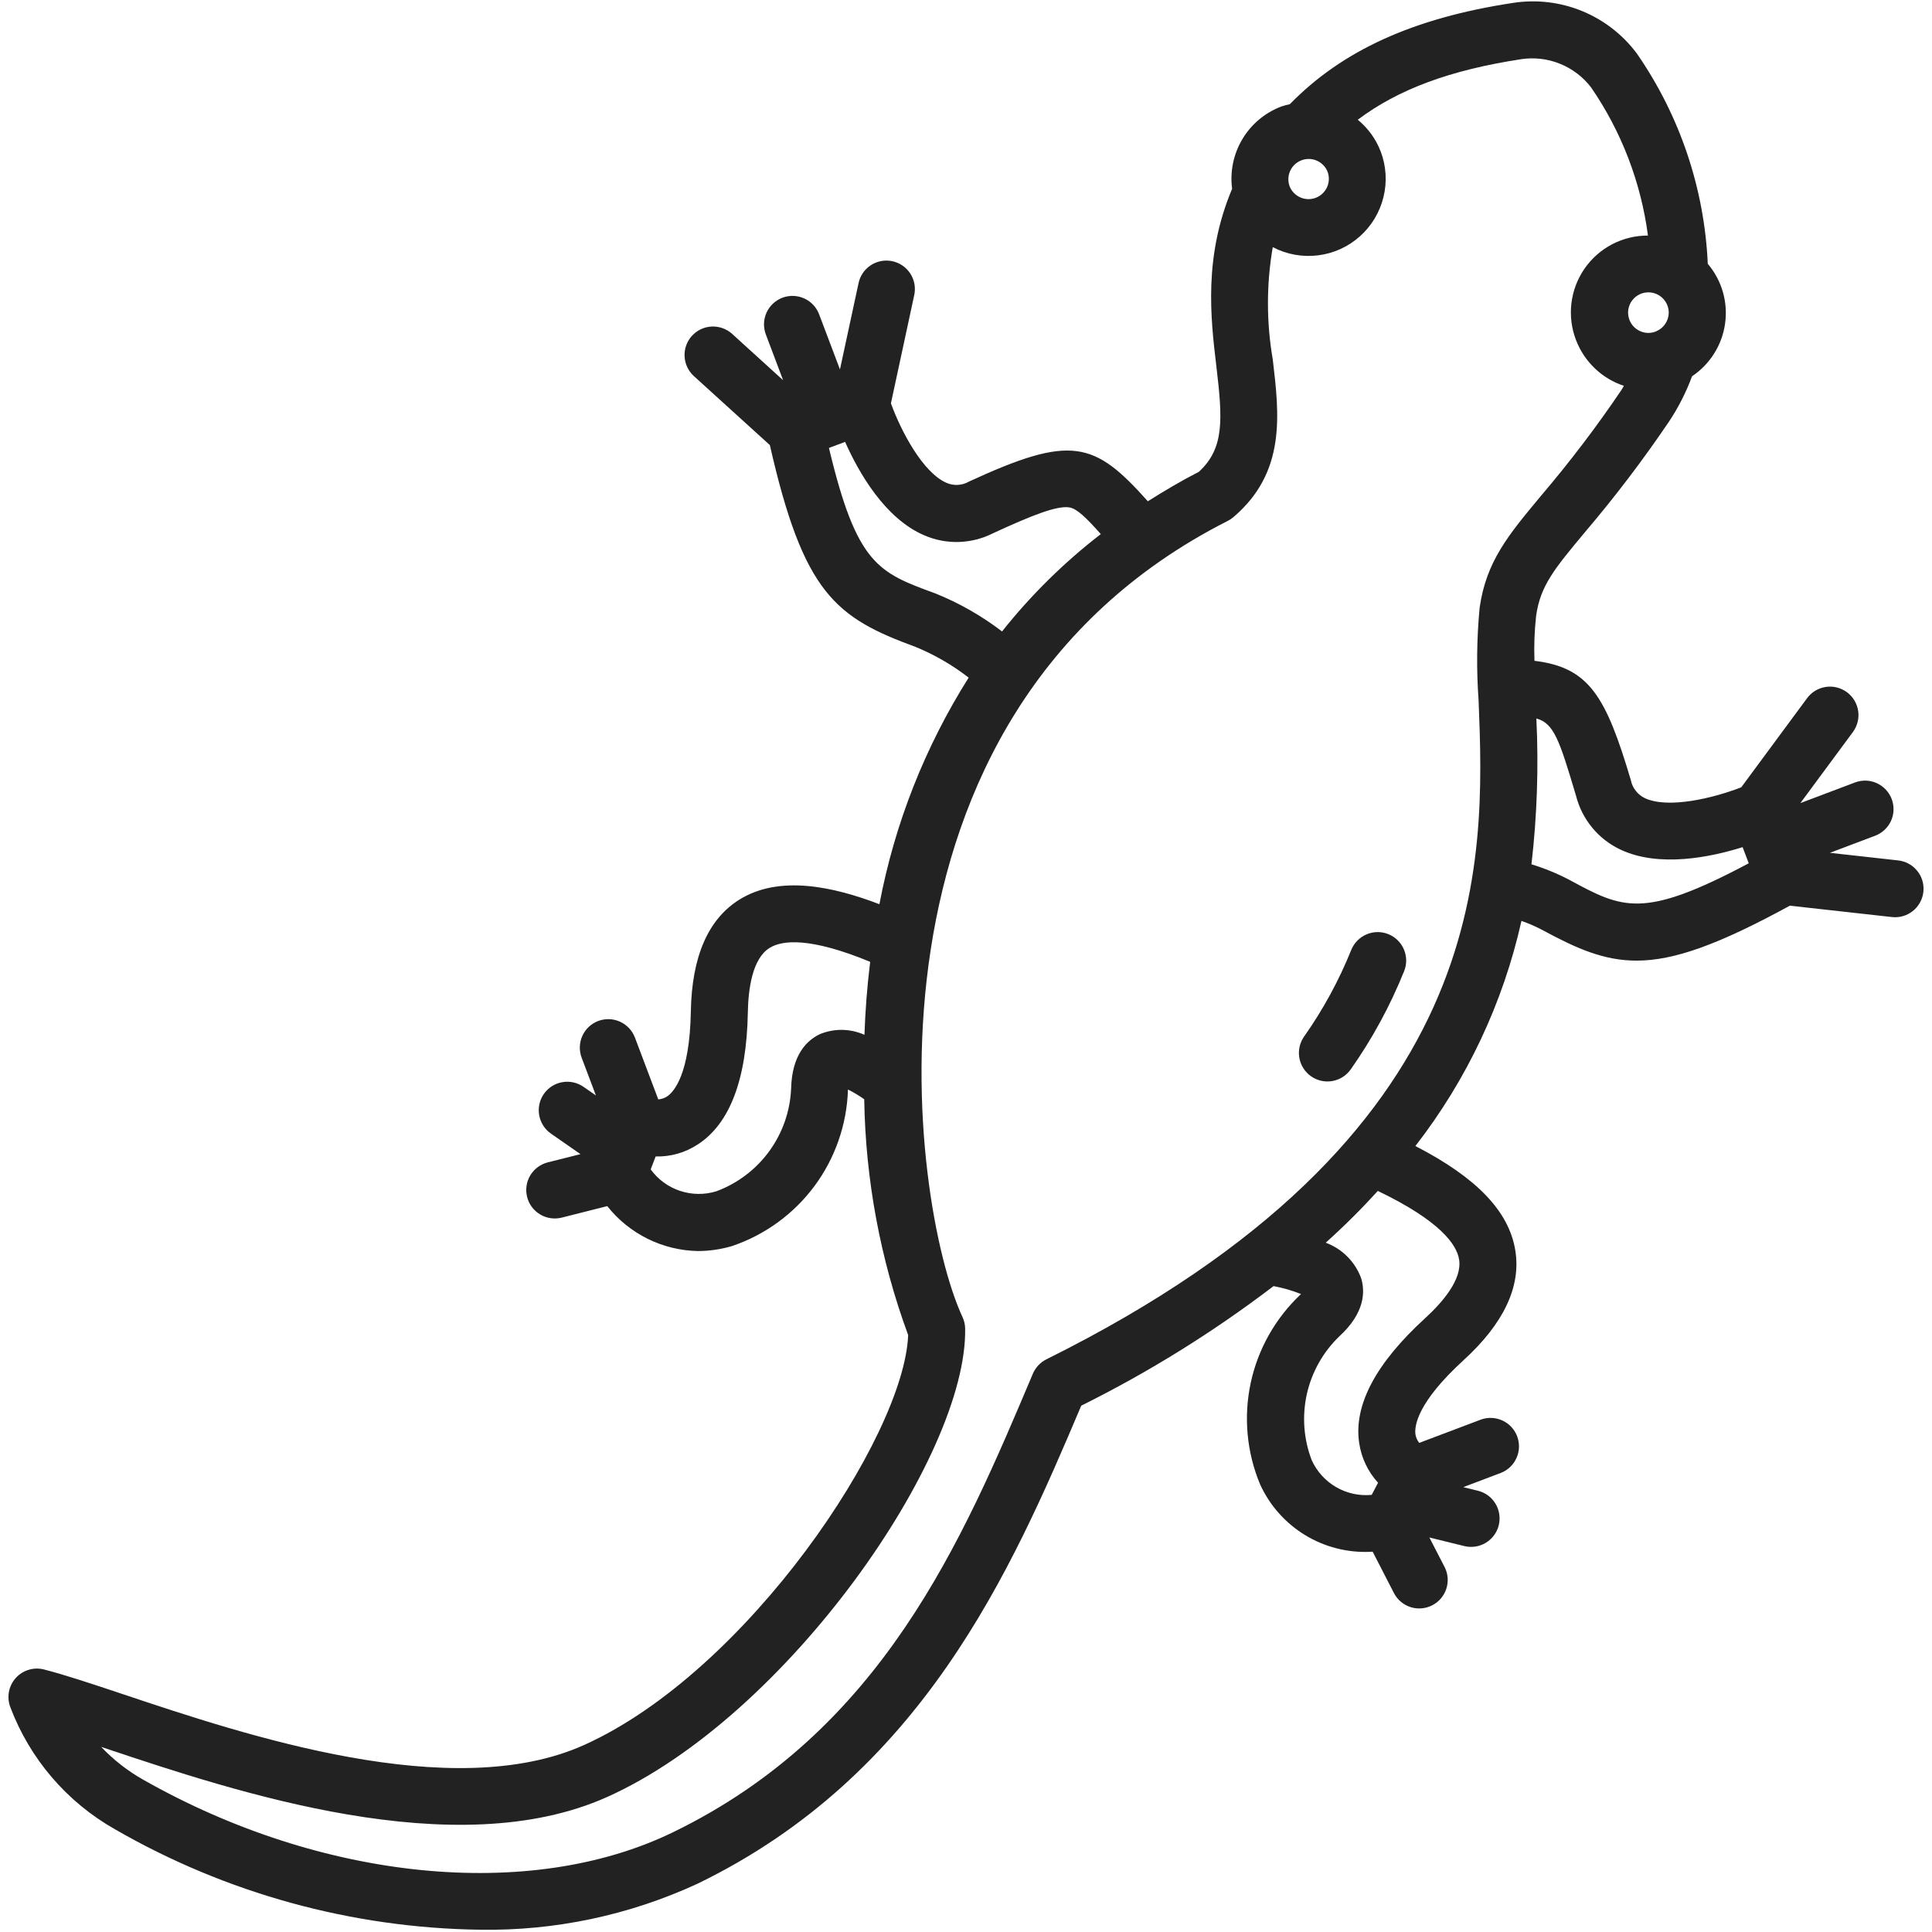
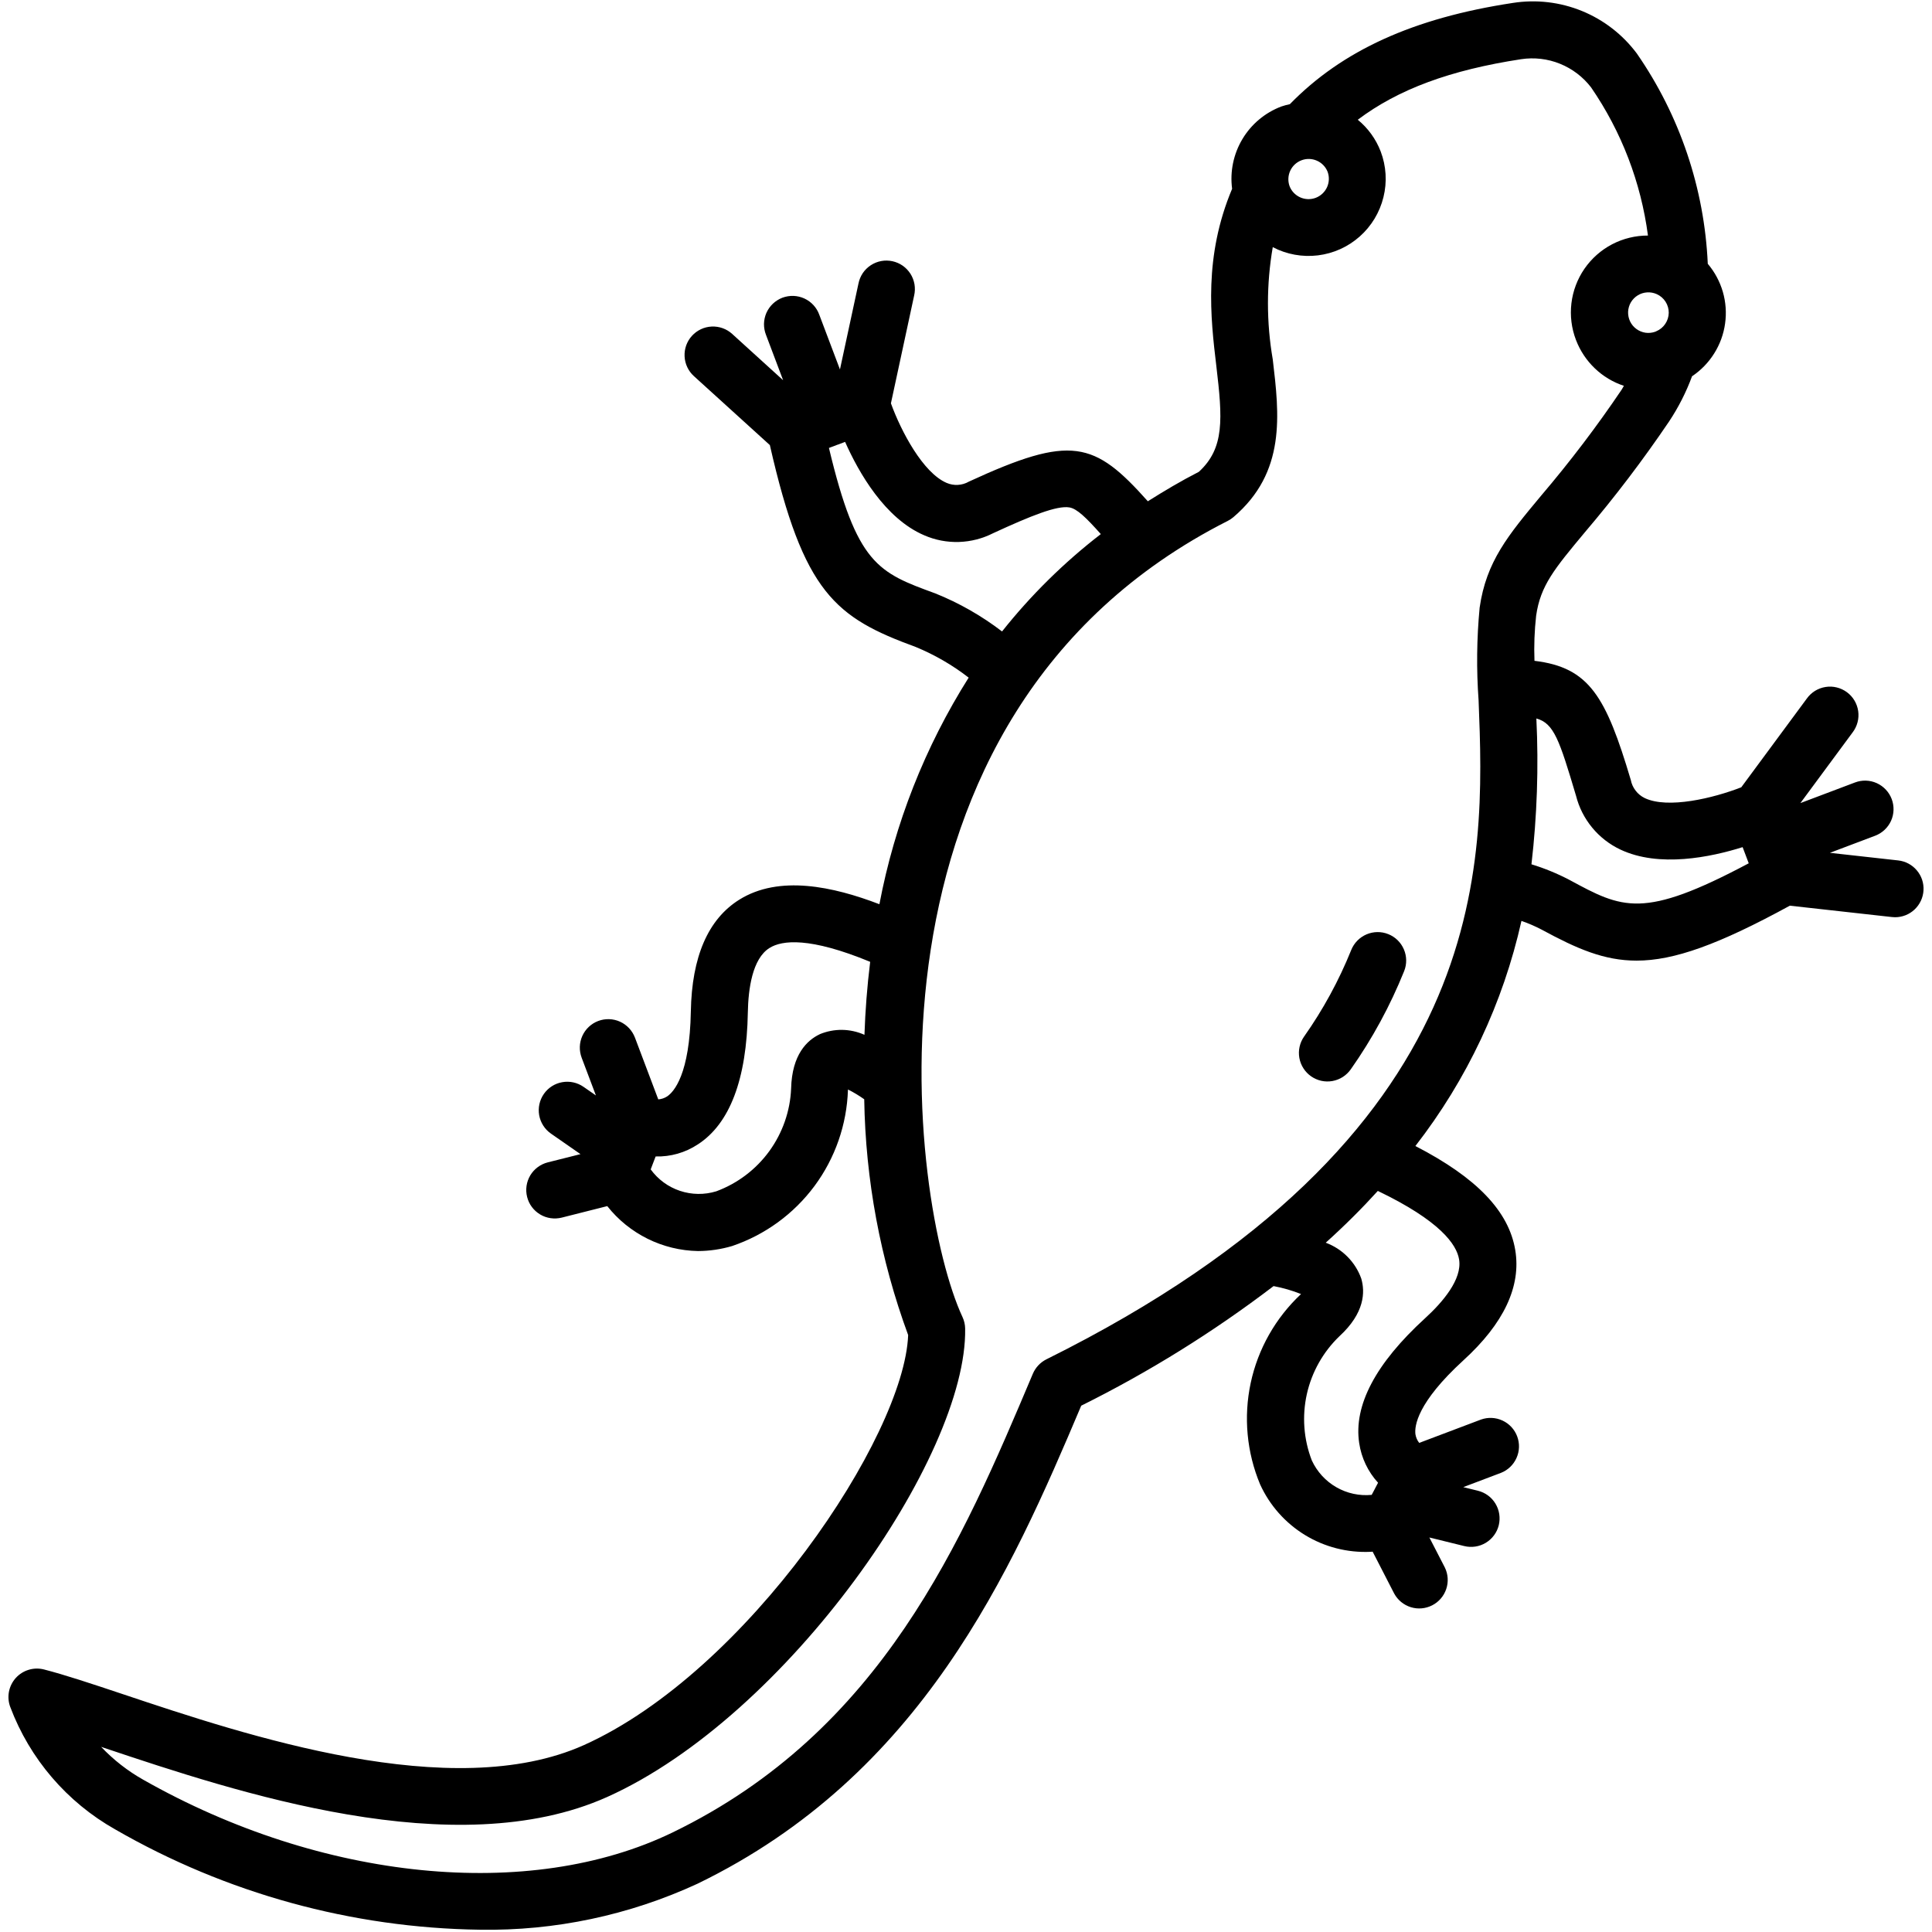
- <svg xmlns="http://www.w3.org/2000/svg" width="50" height="50" viewBox="0 0 50 50" fill="none">
-   <path d="M49.127 22.268L47.358 22.071L48.528 21.629C48.711 21.56 48.859 21.421 48.94 21.243C49.02 21.065 49.026 20.862 48.957 20.679C48.888 20.497 48.749 20.349 48.571 20.268C48.393 20.187 48.19 20.181 48.008 20.25L46.594 20.784L47.946 18.954C48.005 18.877 48.048 18.788 48.073 18.693C48.098 18.599 48.104 18.5 48.09 18.403C48.076 18.306 48.043 18.213 47.993 18.129C47.943 18.045 47.877 17.972 47.798 17.914C47.719 17.856 47.63 17.814 47.535 17.791C47.44 17.767 47.341 17.763 47.245 17.779C47.148 17.794 47.055 17.829 46.972 17.88C46.889 17.932 46.817 17.999 46.76 18.079L45.064 20.375C44.344 20.656 43.166 20.94 42.565 20.654C42.473 20.609 42.392 20.544 42.33 20.462C42.267 20.381 42.224 20.286 42.205 20.186C41.562 18.028 41.133 17.273 39.712 17.102C39.697 16.712 39.712 16.323 39.755 15.935C39.866 15.155 40.227 14.722 41.018 13.773C41.796 12.859 42.522 11.903 43.195 10.909C43.438 10.543 43.638 10.15 43.79 9.738C44.02 9.584 44.216 9.382 44.363 9.147C44.511 8.912 44.607 8.649 44.645 8.374C44.684 8.099 44.664 7.819 44.587 7.553C44.509 7.286 44.377 7.039 44.197 6.827C44.11 4.877 43.474 2.992 42.363 1.387C41.998 0.897 41.506 0.515 40.94 0.284C40.374 0.053 39.755 -0.019 39.151 0.076C36.573 0.468 34.736 1.308 33.381 2.696C33.306 2.712 33.231 2.732 33.158 2.757C32.738 2.917 32.383 3.214 32.153 3.6C31.922 3.987 31.828 4.44 31.887 4.886C31.15 6.638 31.327 8.206 31.479 9.476C31.64 10.839 31.695 11.596 31.027 12.21C30.561 12.449 30.126 12.708 29.706 12.973C28.316 11.415 27.727 11.241 25.073 12.465C24.987 12.515 24.89 12.543 24.79 12.549C24.691 12.555 24.591 12.537 24.5 12.498C23.888 12.238 23.32 11.164 23.057 10.438L23.658 7.648C23.68 7.553 23.683 7.454 23.667 7.358C23.65 7.261 23.615 7.169 23.563 7.086C23.51 7.004 23.442 6.932 23.362 6.876C23.282 6.82 23.191 6.781 23.095 6.76C23 6.74 22.901 6.738 22.805 6.756C22.708 6.774 22.617 6.811 22.535 6.865C22.453 6.919 22.383 6.988 22.328 7.069C22.274 7.151 22.236 7.242 22.217 7.338L21.738 9.561L21.204 8.148C21.171 8.055 21.12 7.971 21.054 7.898C20.988 7.826 20.908 7.767 20.819 7.726C20.73 7.685 20.634 7.662 20.536 7.658C20.438 7.655 20.34 7.671 20.248 7.705C20.157 7.74 20.073 7.793 20.002 7.86C19.931 7.928 19.874 8.009 19.834 8.098C19.795 8.188 19.774 8.285 19.772 8.383C19.771 8.481 19.789 8.578 19.825 8.669L20.267 9.84L18.949 8.642C18.804 8.51 18.613 8.442 18.418 8.451C18.223 8.46 18.039 8.547 17.907 8.692C17.776 8.836 17.707 9.027 17.717 9.223C17.726 9.418 17.813 9.602 17.957 9.733L19.924 11.519C20.794 15.352 21.623 15.983 23.7 16.744C24.189 16.946 24.65 17.212 25.069 17.537C23.938 19.329 23.154 21.318 22.759 23.401C21.566 22.944 20.164 22.636 19.129 23.286C18.324 23.791 17.904 24.762 17.879 26.175C17.85 27.805 17.441 28.256 17.267 28.374C17.198 28.419 17.119 28.446 17.036 28.452L16.432 26.852C16.397 26.762 16.346 26.679 16.279 26.608C16.213 26.538 16.134 26.481 16.046 26.441C15.957 26.401 15.862 26.379 15.765 26.376C15.669 26.373 15.572 26.389 15.482 26.423C15.391 26.457 15.309 26.509 15.238 26.575C15.167 26.642 15.111 26.721 15.071 26.809C15.031 26.898 15.009 26.993 15.006 27.089C15.003 27.186 15.019 27.282 15.053 27.373L15.422 28.35L15.101 28.127C14.941 28.016 14.742 27.972 14.55 28.007C14.357 28.041 14.186 28.151 14.075 28.311C13.963 28.472 13.92 28.67 13.954 28.863C13.989 29.055 14.098 29.226 14.259 29.338L15.023 29.869L14.176 30.082C14.082 30.106 13.994 30.148 13.916 30.206C13.838 30.264 13.773 30.336 13.723 30.419C13.674 30.502 13.641 30.594 13.627 30.69C13.613 30.786 13.618 30.884 13.642 30.977C13.665 31.071 13.707 31.16 13.765 31.237C13.823 31.315 13.896 31.38 13.979 31.43C14.062 31.48 14.154 31.512 14.25 31.526C14.345 31.54 14.443 31.535 14.537 31.512L15.716 31.214C15.997 31.57 16.354 31.858 16.759 32.059C17.165 32.26 17.611 32.369 18.064 32.377C18.363 32.376 18.661 32.332 18.948 32.247C19.8 31.958 20.543 31.416 21.079 30.694C21.614 29.972 21.916 29.103 21.945 28.204V28.196C22.092 28.269 22.232 28.354 22.366 28.449C22.399 30.532 22.783 32.595 23.503 34.551C23.402 37.179 19.341 43.263 15.109 45.164C11.697 46.693 6.364 44.911 3.177 43.844C2.364 43.572 1.661 43.339 1.136 43.205C1.006 43.172 0.869 43.175 0.74 43.215C0.612 43.254 0.496 43.328 0.406 43.428C0.317 43.529 0.256 43.651 0.231 43.784C0.207 43.916 0.218 44.052 0.266 44.178C0.771 45.519 1.732 46.64 2.98 47.344C5.854 49.001 9.103 49.895 12.419 49.941C14.361 49.973 16.285 49.566 18.048 48.752C23.854 45.938 26.163 40.681 27.982 36.379C29.736 35.508 31.403 34.471 32.96 33.284C33.203 33.33 33.441 33.398 33.671 33.49L33.665 33.495C33.009 34.111 32.556 34.912 32.368 35.791C32.18 36.671 32.265 37.587 32.612 38.417C32.859 38.959 33.264 39.415 33.772 39.726C34.281 40.037 34.871 40.188 35.467 40.161C35.485 40.161 35.506 40.157 35.524 40.157L36.081 41.24C36.173 41.41 36.328 41.537 36.512 41.594C36.696 41.651 36.895 41.633 37.066 41.545C37.238 41.457 37.368 41.305 37.429 41.122C37.49 40.939 37.477 40.74 37.392 40.566L36.992 39.79L37.895 40.012C38.085 40.059 38.286 40.028 38.453 39.927C38.62 39.826 38.741 39.663 38.788 39.473C38.834 39.283 38.804 39.082 38.703 38.915C38.602 38.747 38.438 38.627 38.248 38.58L37.869 38.487L38.846 38.117C39.026 38.046 39.17 37.907 39.248 37.73C39.327 37.553 39.332 37.353 39.264 37.172C39.196 36.991 39.059 36.844 38.883 36.763C38.708 36.682 38.507 36.673 38.325 36.739L36.729 37.342C36.677 37.277 36.644 37.199 36.631 37.117C36.605 36.907 36.673 36.303 37.873 35.205C38.918 34.252 39.37 33.294 39.215 32.354C39.049 31.347 38.219 30.479 36.63 29.659C37.963 27.943 38.901 25.953 39.375 23.833C39.558 23.896 39.735 23.973 39.906 24.063C40.81 24.553 41.514 24.861 42.354 24.861C43.323 24.861 44.477 24.446 46.321 23.439L48.962 23.733C48.99 23.736 49.018 23.738 49.047 23.738C49.235 23.737 49.416 23.665 49.552 23.535C49.688 23.405 49.77 23.229 49.78 23.041C49.791 22.853 49.729 22.668 49.607 22.525C49.486 22.381 49.314 22.289 49.127 22.268ZM42.876 7.612C42.97 7.654 43.049 7.722 43.104 7.808C43.159 7.894 43.188 7.994 43.187 8.097C43.185 8.199 43.154 8.298 43.096 8.383C43.039 8.468 42.958 8.534 42.864 8.573C42.855 8.577 42.846 8.58 42.838 8.585C42.757 8.614 42.67 8.623 42.585 8.611C42.5 8.598 42.419 8.565 42.35 8.514C42.28 8.463 42.224 8.396 42.187 8.319C42.15 8.241 42.132 8.156 42.135 8.07C42.139 7.984 42.163 7.9 42.206 7.826C42.25 7.752 42.311 7.689 42.384 7.644C42.457 7.599 42.54 7.572 42.626 7.567C42.712 7.561 42.798 7.577 42.876 7.612ZM33.372 4.813C33.327 4.684 33.334 4.542 33.392 4.417C33.45 4.293 33.555 4.196 33.683 4.148C33.812 4.099 33.954 4.103 34.08 4.158C34.206 4.213 34.305 4.314 34.357 4.442C34.406 4.572 34.401 4.717 34.344 4.844C34.286 4.971 34.181 5.07 34.05 5.12C33.919 5.169 33.775 5.164 33.648 5.107C33.52 5.049 33.421 4.944 33.372 4.813V4.813ZM24.205 15.357C22.731 14.818 22.174 14.615 21.453 11.593L21.683 11.506H21.685H21.687L21.871 11.436C22.222 12.226 22.899 13.418 23.92 13.854C24.203 13.977 24.51 14.036 24.819 14.026C25.128 14.016 25.43 13.938 25.705 13.798C26.683 13.347 27.353 13.078 27.676 13.132C27.873 13.165 28.109 13.396 28.489 13.822C27.538 14.556 26.679 15.402 25.933 16.342C25.404 15.937 24.823 15.605 24.205 15.357ZM21.215 26.766C20.888 26.921 20.496 27.29 20.474 28.171C20.45 28.756 20.252 29.32 19.908 29.794C19.563 30.267 19.086 30.628 18.537 30.831C18.23 30.925 17.902 30.921 17.597 30.819C17.293 30.718 17.028 30.523 16.84 30.264L16.903 30.098L16.908 30.085L16.968 29.929C17.354 29.94 17.735 29.831 18.058 29.618C18.887 29.083 19.324 27.933 19.354 26.2C19.365 25.593 19.471 24.81 19.914 24.534C20.238 24.33 20.954 24.246 22.52 24.892C22.441 25.532 22.393 26.163 22.372 26.781C22.19 26.699 21.993 26.656 21.794 26.653C21.595 26.651 21.397 26.689 21.213 26.766H21.215ZM27.081 35.179C26.923 35.258 26.799 35.391 26.73 35.553C24.901 39.886 22.826 44.797 17.406 47.424C13.706 49.216 8.33 48.682 3.707 46.059C3.304 45.832 2.937 45.545 2.618 45.209L2.71 45.24C6.101 46.374 11.775 48.272 15.713 46.506C20.38 44.411 25.039 37.687 24.978 34.382C24.976 34.279 24.953 34.178 24.909 34.084C23.544 31.149 21.793 18.535 31.774 13.481C31.826 13.455 31.875 13.422 31.92 13.384C33.286 12.22 33.109 10.736 32.939 9.302C32.773 8.34 32.773 7.357 32.939 6.396C33.297 6.584 33.705 6.658 34.107 6.609C34.509 6.56 34.886 6.39 35.189 6.121C35.492 5.853 35.706 5.498 35.803 5.105C35.901 4.712 35.876 4.298 35.732 3.92C35.609 3.599 35.404 3.316 35.139 3.099C36.187 2.309 37.536 1.812 39.367 1.532C39.706 1.481 40.054 1.521 40.372 1.65C40.691 1.779 40.969 1.99 41.178 2.263C41.964 3.407 42.468 4.72 42.649 6.096C42.326 6.095 42.007 6.173 41.721 6.322C41.434 6.472 41.189 6.69 41.005 6.956C40.822 7.222 40.706 7.529 40.668 7.85C40.63 8.171 40.67 8.496 40.786 8.798C40.892 9.076 41.058 9.326 41.272 9.531C41.486 9.737 41.744 9.892 42.026 9.985C42.006 10.016 41.991 10.051 41.97 10.082C41.327 11.035 40.63 11.952 39.884 12.828C39.029 13.854 38.464 14.532 38.293 15.726C38.217 16.524 38.208 17.327 38.266 18.127C38.432 22.346 38.706 29.406 27.081 35.179ZM37.761 32.594C37.846 33.111 37.329 33.707 36.88 34.117C35.602 35.285 35.027 36.373 35.176 37.348C35.233 37.731 35.403 38.088 35.664 38.373L35.59 38.514C35.587 38.521 35.582 38.528 35.579 38.536L35.499 38.687C35.18 38.718 34.859 38.648 34.582 38.488C34.304 38.328 34.083 38.085 33.949 37.794C33.738 37.248 33.694 36.651 33.821 36.079C33.949 35.508 34.242 34.987 34.665 34.581C35.319 33.98 35.332 33.437 35.229 33.088C35.153 32.876 35.031 32.683 34.872 32.523C34.714 32.363 34.522 32.24 34.31 32.161C34.803 31.717 35.251 31.27 35.658 30.821C37.266 31.593 37.698 32.205 37.761 32.594ZM40.61 22.768C40.297 22.605 39.971 22.471 39.634 22.368C39.779 21.115 39.822 19.853 39.761 18.594C40.216 18.72 40.355 19.144 40.787 20.593C40.863 20.895 41.006 21.177 41.204 21.417C41.402 21.658 41.651 21.852 41.932 21.985C42.936 22.462 44.275 22.183 45.099 21.924L45.257 22.342C42.516 23.8 41.994 23.517 40.61 22.768H40.61Z" fill="#222222" />
-   <path d="M33.931 27.855C34.01 27.91 34.1 27.95 34.194 27.971C34.289 27.992 34.386 27.994 34.482 27.977C34.577 27.96 34.668 27.925 34.75 27.873C34.831 27.821 34.902 27.753 34.958 27.674C35.515 26.883 35.978 26.03 36.339 25.133C36.412 24.951 36.409 24.748 36.332 24.569C36.255 24.389 36.11 24.247 35.928 24.175C35.747 24.102 35.544 24.105 35.364 24.182C35.185 24.259 35.043 24.404 34.97 24.585C34.651 25.377 34.241 26.13 33.749 26.827C33.693 26.907 33.654 26.996 33.633 27.091C33.612 27.186 33.61 27.283 33.627 27.379C33.644 27.474 33.679 27.565 33.732 27.647C33.784 27.729 33.851 27.799 33.931 27.855Z" fill="#222222" />
+ <svg xmlns="http://www.w3.org/2000/svg" width="50" height="50" viewBox="0 0 50 50">
+   <path d="M49.127 22.268L47.358 22.071L48.528 21.629C48.711 21.56 48.859 21.421 48.94 21.243C49.02 21.065 49.026 20.862 48.957 20.679C48.888 20.497 48.749 20.349 48.571 20.268C48.393 20.187 48.19 20.181 48.008 20.25L46.594 20.784L47.946 18.954C48.005 18.877 48.048 18.788 48.073 18.693C48.098 18.599 48.104 18.5 48.09 18.403C48.076 18.306 48.043 18.213 47.993 18.129C47.943 18.045 47.877 17.972 47.798 17.914C47.719 17.856 47.63 17.814 47.535 17.791C47.44 17.767 47.341 17.763 47.245 17.779C47.148 17.794 47.055 17.829 46.972 17.88C46.889 17.932 46.817 17.999 46.76 18.079L45.064 20.375C44.344 20.656 43.166 20.94 42.565 20.654C42.473 20.609 42.392 20.544 42.33 20.462C42.267 20.381 42.224 20.286 42.205 20.186C41.562 18.028 41.133 17.273 39.712 17.102C39.697 16.712 39.712 16.323 39.755 15.935C39.866 15.155 40.227 14.722 41.018 13.773C41.796 12.859 42.522 11.903 43.195 10.909C43.438 10.543 43.638 10.15 43.79 9.738C44.02 9.584 44.216 9.382 44.363 9.147C44.511 8.912 44.607 8.649 44.645 8.374C44.684 8.099 44.664 7.819 44.587 7.553C44.509 7.286 44.377 7.039 44.197 6.827C44.11 4.877 43.474 2.992 42.363 1.387C41.998 0.897 41.506 0.515 40.94 0.284C40.374 0.053 39.755 -0.019 39.151 0.076C36.573 0.468 34.736 1.308 33.381 2.696C33.306 2.712 33.231 2.732 33.158 2.757C32.738 2.917 32.383 3.214 32.153 3.6C31.922 3.987 31.828 4.44 31.887 4.886C31.15 6.638 31.327 8.206 31.479 9.476C31.64 10.839 31.695 11.596 31.027 12.21C30.561 12.449 30.126 12.708 29.706 12.973C28.316 11.415 27.727 11.241 25.073 12.465C24.987 12.515 24.89 12.543 24.79 12.549C24.691 12.555 24.591 12.537 24.5 12.498C23.888 12.238 23.32 11.164 23.057 10.438L23.658 7.648C23.68 7.553 23.683 7.454 23.667 7.358C23.65 7.261 23.615 7.169 23.563 7.086C23.51 7.004 23.442 6.932 23.362 6.876C23.282 6.82 23.191 6.781 23.095 6.76C23 6.74 22.901 6.738 22.805 6.756C22.708 6.774 22.617 6.811 22.535 6.865C22.453 6.919 22.383 6.988 22.328 7.069C22.274 7.151 22.236 7.242 22.217 7.338L21.738 9.561L21.204 8.148C21.171 8.055 21.12 7.971 21.054 7.898C20.988 7.826 20.908 7.767 20.819 7.726C20.73 7.685 20.634 7.662 20.536 7.658C20.438 7.655 20.34 7.671 20.248 7.705C20.157 7.74 20.073 7.793 20.002 7.86C19.931 7.928 19.874 8.009 19.834 8.098C19.795 8.188 19.774 8.285 19.772 8.383C19.771 8.481 19.789 8.578 19.825 8.669L20.267 9.84L18.949 8.642C18.804 8.51 18.613 8.442 18.418 8.451C18.223 8.46 18.039 8.547 17.907 8.692C17.776 8.836 17.707 9.027 17.717 9.223C17.726 9.418 17.813 9.602 17.957 9.733L19.924 11.519C20.794 15.352 21.623 15.983 23.7 16.744C24.189 16.946 24.65 17.212 25.069 17.537C23.938 19.329 23.154 21.318 22.759 23.401C21.566 22.944 20.164 22.636 19.129 23.286C18.324 23.791 17.904 24.762 17.879 26.175C17.85 27.805 17.441 28.256 17.267 28.374C17.198 28.419 17.119 28.446 17.036 28.452L16.432 26.852C16.397 26.762 16.346 26.679 16.279 26.608C16.213 26.538 16.134 26.481 16.046 26.441C15.957 26.401 15.862 26.379 15.765 26.376C15.669 26.373 15.572 26.389 15.482 26.423C15.391 26.457 15.309 26.509 15.238 26.575C15.167 26.642 15.111 26.721 15.071 26.809C15.031 26.898 15.009 26.993 15.006 27.089C15.003 27.186 15.019 27.282 15.053 27.373L15.422 28.35L15.101 28.127C14.941 28.016 14.742 27.972 14.55 28.007C14.357 28.041 14.186 28.151 14.075 28.311C13.963 28.472 13.92 28.67 13.954 28.863C13.989 29.055 14.098 29.226 14.259 29.338L15.023 29.869L14.176 30.082C14.082 30.106 13.994 30.148 13.916 30.206C13.838 30.264 13.773 30.336 13.723 30.419C13.674 30.502 13.641 30.594 13.627 30.69C13.613 30.786 13.618 30.884 13.642 30.977C13.665 31.071 13.707 31.16 13.765 31.237C13.823 31.315 13.896 31.38 13.979 31.43C14.062 31.48 14.154 31.512 14.25 31.526C14.345 31.54 14.443 31.535 14.537 31.512L15.716 31.214C15.997 31.57 16.354 31.858 16.759 32.059C17.165 32.26 17.611 32.369 18.064 32.377C18.363 32.376 18.661 32.332 18.948 32.247C19.8 31.958 20.543 31.416 21.079 30.694C21.614 29.972 21.916 29.103 21.945 28.204V28.196C22.092 28.269 22.232 28.354 22.366 28.449C22.399 30.532 22.783 32.595 23.503 34.551C23.402 37.179 19.341 43.263 15.109 45.164C11.697 46.693 6.364 44.911 3.177 43.844C2.364 43.572 1.661 43.339 1.136 43.205C1.006 43.172 0.869 43.175 0.74 43.215C0.612 43.254 0.496 43.328 0.406 43.428C0.317 43.529 0.256 43.651 0.231 43.784C0.207 43.916 0.218 44.052 0.266 44.178C0.771 45.519 1.732 46.64 2.98 47.344C5.854 49.001 9.103 49.895 12.419 49.941C14.361 49.973 16.285 49.566 18.048 48.752C23.854 45.938 26.163 40.681 27.982 36.379C29.736 35.508 31.403 34.471 32.96 33.284C33.203 33.33 33.441 33.398 33.671 33.49L33.665 33.495C33.009 34.111 32.556 34.912 32.368 35.791C32.18 36.671 32.265 37.587 32.612 38.417C32.859 38.959 33.264 39.415 33.772 39.726C34.281 40.037 34.871 40.188 35.467 40.161C35.485 40.161 35.506 40.157 35.524 40.157L36.081 41.24C36.173 41.41 36.328 41.537 36.512 41.594C36.696 41.651 36.895 41.633 37.066 41.545C37.238 41.457 37.368 41.305 37.429 41.122C37.49 40.939 37.477 40.74 37.392 40.566L36.992 39.79L37.895 40.012C38.085 40.059 38.286 40.028 38.453 39.927C38.62 39.826 38.741 39.663 38.788 39.473C38.834 39.283 38.804 39.082 38.703 38.915C38.602 38.747 38.438 38.627 38.248 38.58L37.869 38.487L38.846 38.117C39.026 38.046 39.17 37.907 39.248 37.73C39.327 37.553 39.332 37.353 39.264 37.172C39.196 36.991 39.059 36.844 38.883 36.763C38.708 36.682 38.507 36.673 38.325 36.739L36.729 37.342C36.677 37.277 36.644 37.199 36.631 37.117C36.605 36.907 36.673 36.303 37.873 35.205C38.918 34.252 39.37 33.294 39.215 32.354C39.049 31.347 38.219 30.479 36.63 29.659C37.963 27.943 38.901 25.953 39.375 23.833C39.558 23.896 39.735 23.973 39.906 24.063C40.81 24.553 41.514 24.861 42.354 24.861C43.323 24.861 44.477 24.446 46.321 23.439L48.962 23.733C48.99 23.736 49.018 23.738 49.047 23.738C49.235 23.737 49.416 23.665 49.552 23.535C49.688 23.405 49.77 23.229 49.78 23.041C49.791 22.853 49.729 22.668 49.607 22.525C49.486 22.381 49.314 22.289 49.127 22.268ZM42.876 7.612C42.97 7.654 43.049 7.722 43.104 7.808C43.159 7.894 43.188 7.994 43.187 8.097C43.185 8.199 43.154 8.298 43.096 8.383C43.039 8.468 42.958 8.534 42.864 8.573C42.855 8.577 42.846 8.58 42.838 8.585C42.757 8.614 42.67 8.623 42.585 8.611C42.5 8.598 42.419 8.565 42.35 8.514C42.28 8.463 42.224 8.396 42.187 8.319C42.15 8.241 42.132 8.156 42.135 8.07C42.139 7.984 42.163 7.9 42.206 7.826C42.25 7.752 42.311 7.689 42.384 7.644C42.457 7.599 42.54 7.572 42.626 7.567C42.712 7.561 42.798 7.577 42.876 7.612ZM33.372 4.813C33.327 4.684 33.334 4.542 33.392 4.417C33.45 4.293 33.555 4.196 33.683 4.148C33.812 4.099 33.954 4.103 34.08 4.158C34.206 4.213 34.305 4.314 34.357 4.442C34.406 4.572 34.401 4.717 34.344 4.844C34.286 4.971 34.181 5.07 34.05 5.12C33.919 5.169 33.775 5.164 33.648 5.107C33.52 5.049 33.421 4.944 33.372 4.813V4.813ZM24.205 15.357C22.731 14.818 22.174 14.615 21.453 11.593L21.683 11.506H21.685H21.687L21.871 11.436C22.222 12.226 22.899 13.418 23.92 13.854C24.203 13.977 24.51 14.036 24.819 14.026C25.128 14.016 25.43 13.938 25.705 13.798C26.683 13.347 27.353 13.078 27.676 13.132C27.873 13.165 28.109 13.396 28.489 13.822C27.538 14.556 26.679 15.402 25.933 16.342C25.404 15.937 24.823 15.605 24.205 15.357ZM21.215 26.766C20.888 26.921 20.496 27.29 20.474 28.171C20.45 28.756 20.252 29.32 19.908 29.794C19.563 30.267 19.086 30.628 18.537 30.831C18.23 30.925 17.902 30.921 17.597 30.819C17.293 30.718 17.028 30.523 16.84 30.264L16.903 30.098L16.908 30.085L16.968 29.929C17.354 29.94 17.735 29.831 18.058 29.618C18.887 29.083 19.324 27.933 19.354 26.2C19.365 25.593 19.471 24.81 19.914 24.534C20.238 24.33 20.954 24.246 22.52 24.892C22.441 25.532 22.393 26.163 22.372 26.781C22.19 26.699 21.993 26.656 21.794 26.653C21.595 26.651 21.397 26.689 21.213 26.766H21.215ZM27.081 35.179C26.923 35.258 26.799 35.391 26.73 35.553C24.901 39.886 22.826 44.797 17.406 47.424C13.706 49.216 8.33 48.682 3.707 46.059C3.304 45.832 2.937 45.545 2.618 45.209L2.71 45.24C6.101 46.374 11.775 48.272 15.713 46.506C20.38 44.411 25.039 37.687 24.978 34.382C24.976 34.279 24.953 34.178 24.909 34.084C23.544 31.149 21.793 18.535 31.774 13.481C31.826 13.455 31.875 13.422 31.92 13.384C33.286 12.22 33.109 10.736 32.939 9.302C32.773 8.34 32.773 7.357 32.939 6.396C33.297 6.584 33.705 6.658 34.107 6.609C34.509 6.56 34.886 6.39 35.189 6.121C35.492 5.853 35.706 5.498 35.803 5.105C35.901 4.712 35.876 4.298 35.732 3.92C35.609 3.599 35.404 3.316 35.139 3.099C36.187 2.309 37.536 1.812 39.367 1.532C39.706 1.481 40.054 1.521 40.372 1.65C40.691 1.779 40.969 1.99 41.178 2.263C41.964 3.407 42.468 4.72 42.649 6.096C42.326 6.095 42.007 6.173 41.721 6.322C41.434 6.472 41.189 6.69 41.005 6.956C40.822 7.222 40.706 7.529 40.668 7.85C40.63 8.171 40.67 8.496 40.786 8.798C40.892 9.076 41.058 9.326 41.272 9.531C41.486 9.737 41.744 9.892 42.026 9.985C42.006 10.016 41.991 10.051 41.97 10.082C41.327 11.035 40.63 11.952 39.884 12.828C39.029 13.854 38.464 14.532 38.293 15.726C38.217 16.524 38.208 17.327 38.266 18.127C38.432 22.346 38.706 29.406 27.081 35.179ZM37.761 32.594C37.846 33.111 37.329 33.707 36.88 34.117C35.602 35.285 35.027 36.373 35.176 37.348C35.233 37.731 35.403 38.088 35.664 38.373L35.59 38.514C35.587 38.521 35.582 38.528 35.579 38.536L35.499 38.687C35.18 38.718 34.859 38.648 34.582 38.488C34.304 38.328 34.083 38.085 33.949 37.794C33.738 37.248 33.694 36.651 33.821 36.079C33.949 35.508 34.242 34.987 34.665 34.581C35.319 33.98 35.332 33.437 35.229 33.088C35.153 32.876 35.031 32.683 34.872 32.523C34.714 32.363 34.522 32.24 34.31 32.161C34.803 31.717 35.251 31.27 35.658 30.821C37.266 31.593 37.698 32.205 37.761 32.594ZM40.61 22.768C40.297 22.605 39.971 22.471 39.634 22.368C39.779 21.115 39.822 19.853 39.761 18.594C40.216 18.72 40.355 19.144 40.787 20.593C40.863 20.895 41.006 21.177 41.204 21.417C41.402 21.658 41.651 21.852 41.932 21.985C42.936 22.462 44.275 22.183 45.099 21.924L45.257 22.342C42.516 23.8 41.994 23.517 40.61 22.768H40.61Z" />
+   <path d="M33.931 27.855C34.01 27.91 34.1 27.95 34.194 27.971C34.289 27.992 34.386 27.994 34.482 27.977C34.577 27.96 34.668 27.925 34.75 27.873C34.831 27.821 34.902 27.753 34.958 27.674C35.515 26.883 35.978 26.03 36.339 25.133C36.412 24.951 36.409 24.748 36.332 24.569C36.255 24.389 36.11 24.247 35.928 24.175C35.747 24.102 35.544 24.105 35.364 24.182C35.185 24.259 35.043 24.404 34.97 24.585C34.651 25.377 34.241 26.13 33.749 26.827C33.693 26.907 33.654 26.996 33.633 27.091C33.612 27.186 33.61 27.283 33.627 27.379C33.644 27.474 33.679 27.565 33.732 27.647C33.784 27.729 33.851 27.799 33.931 27.855Z" />
</svg>
